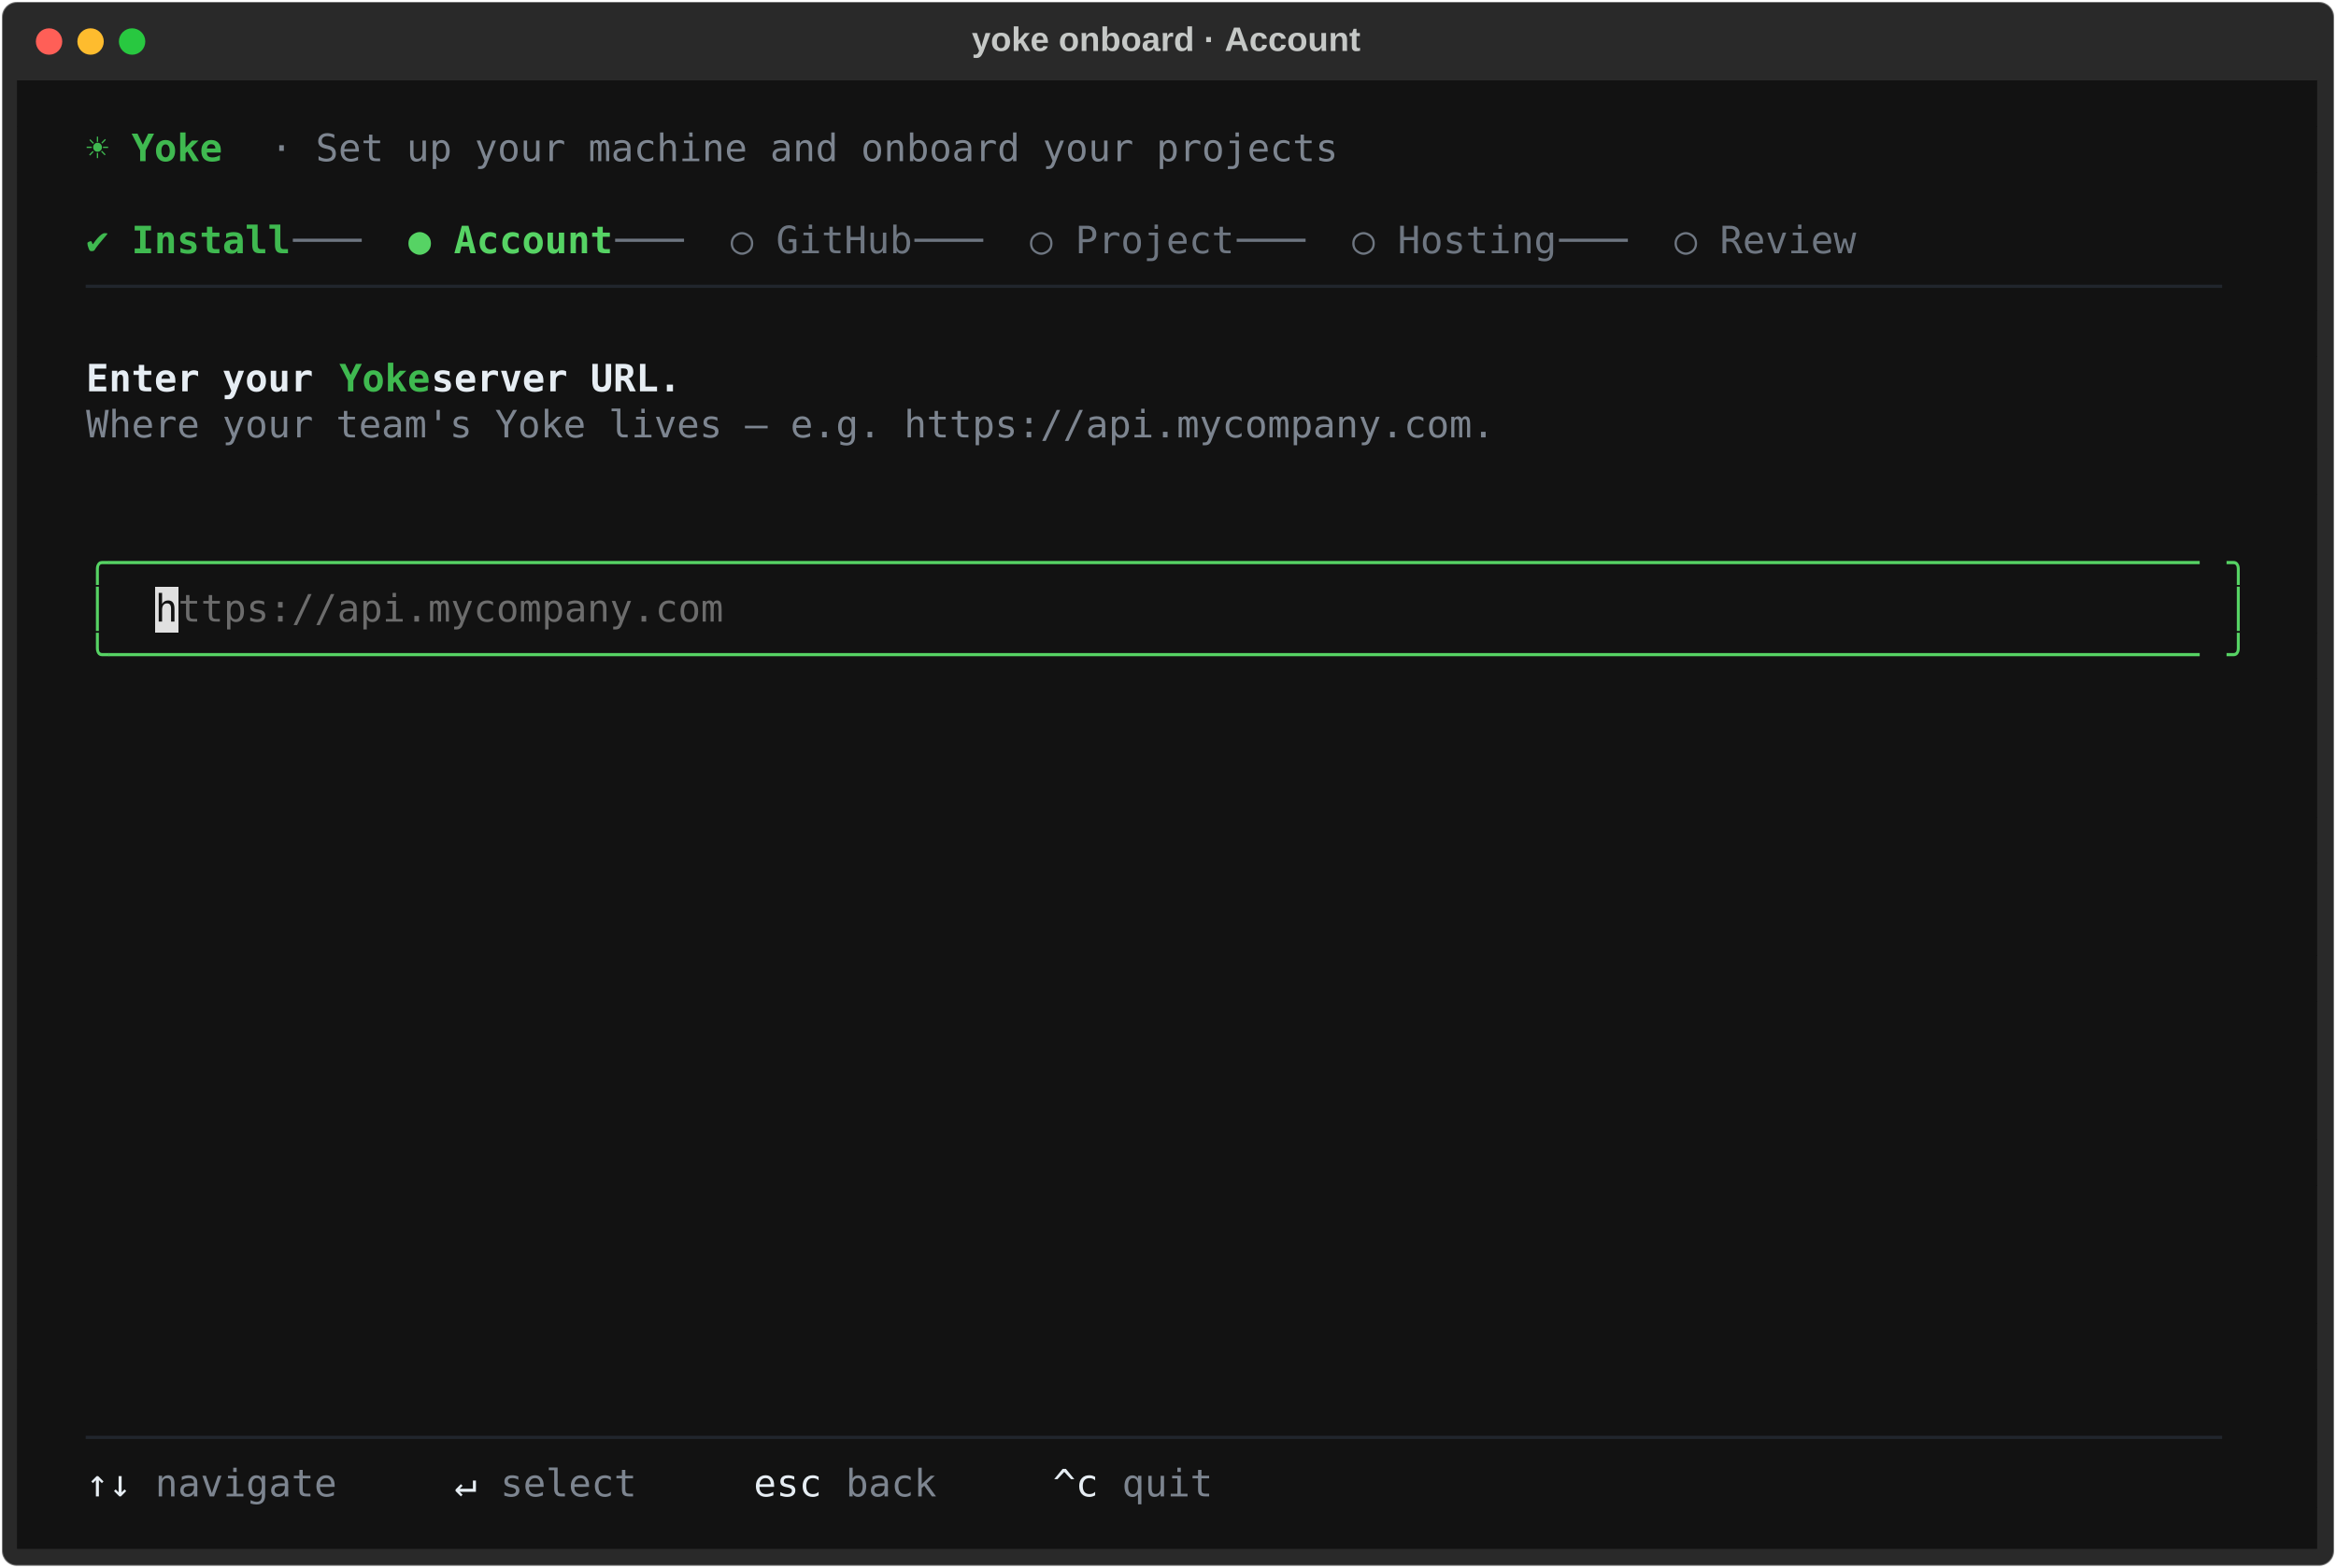
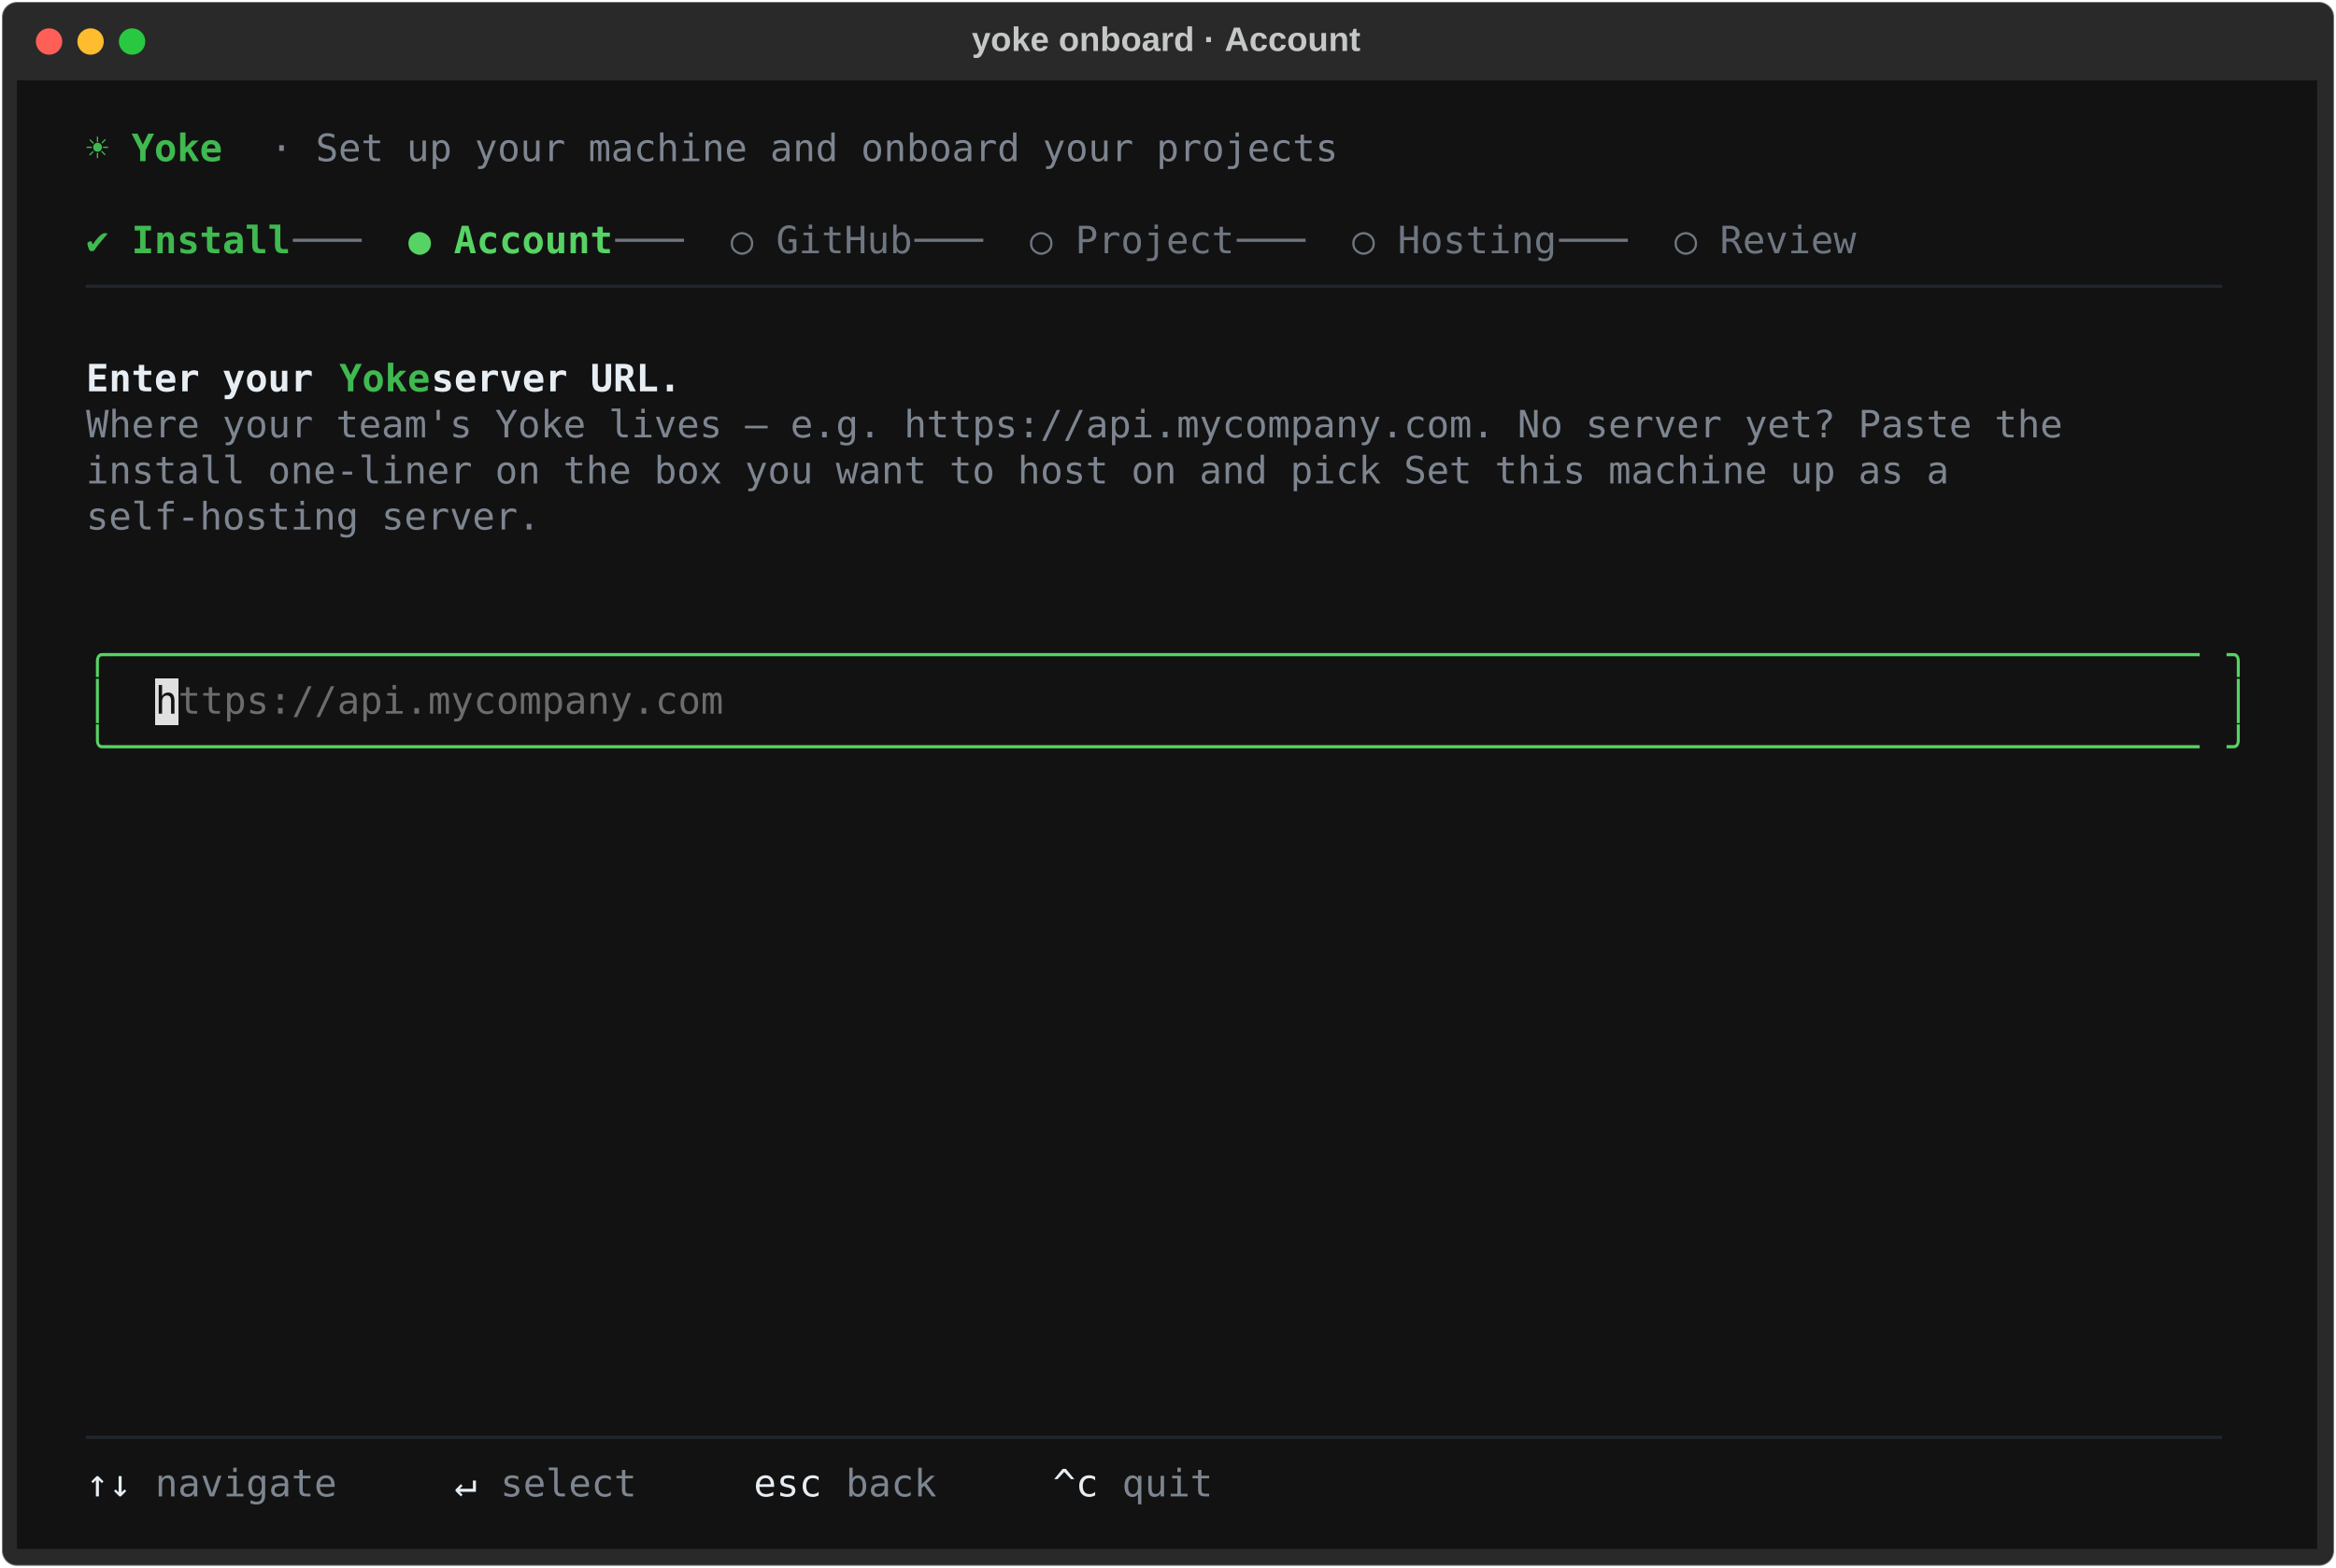
<svg xmlns="http://www.w3.org/2000/svg" class="rich-terminal" viewBox="0 0 1238 830.8">
  <style>

    @font-face {
        font-family: "Fira Code";
        src: local("FiraCode-Regular"),
                url("https://cdnjs.cloudflare.com/ajax/libs/firacode/{{VERSION}}/woff2/FiraCode-Regular.woff2") format("woff2"),
                url("https://cdnjs.cloudflare.com/ajax/libs/firacode/{{VERSION}}/woff/FiraCode-Regular.woff") format("woff");
        font-style: normal;
        font-weight: 400;
    }
    @font-face {
        font-family: "Fira Code";
        src: local("FiraCode-Bold"),
                url("https://cdnjs.cloudflare.com/ajax/libs/firacode/{{VERSION}}/woff2/FiraCode-Bold.woff2") format("woff2"),
                url("https://cdnjs.cloudflare.com/ajax/libs/firacode/{{VERSION}}/woff/FiraCode-Bold.woff") format("woff");
        font-style: bold;
        font-weight: 700;
    }

    .terminal-YOKE-matrix {
        font-family: Fira Code, monospace;
        font-size: 20px;
        line-height: 24.4px;
        font-variant-east-asian: full-width;
    }

    .terminal-YOKE-title {
        font-size: 18px;
        font-weight: bold;
        font-family: arial;
    }

.terminal-YOKE-r2 { fill: #3fb950;font-weight: bold }
.terminal-YOKE-r3 { fill: #e6edf3 }
.terminal-YOKE-r4 { fill: #7d8590 }
.terminal-YOKE-r5 { fill: #6e7681 }
.terminal-YOKE-r6 { fill: #56d364;font-weight: bold }
.terminal-YOKE-r7 { fill: #21262d }
.terminal-YOKE-r8 { fill: #e6edf3;font-weight: bold }
.terminal-YOKE-r9 { fill: #56d364 }
.terminal-YOKE-r10 { fill: #121212 }
.terminal-YOKE-r11 { fill: #6c6c6c }
    </style>
  <defs>
    <clipPath id="terminal-YOKE-clip-terminal">
      <rect x="0" y="0" width="1219.0" height="779.8" />
    </clipPath>
    <clipPath id="terminal-YOKE-line-0">
      <rect x="0" y="1.5" width="1220" height="24.65" />
    </clipPath>
    <clipPath id="terminal-YOKE-line-1">
      <rect x="0" y="25.9" width="1220" height="24.65" />
    </clipPath>
    <clipPath id="terminal-YOKE-line-2">
      <rect x="0" y="50.3" width="1220" height="24.65" />
    </clipPath>
    <clipPath id="terminal-YOKE-line-3">
      <rect x="0" y="74.7" width="1220" height="24.65" />
    </clipPath>
    <clipPath id="terminal-YOKE-line-4">
      <rect x="0" y="99.1" width="1220" height="24.65" />
    </clipPath>
    <clipPath id="terminal-YOKE-line-5">
      <rect x="0" y="123.5" width="1220" height="24.65" />
    </clipPath>
    <clipPath id="terminal-YOKE-line-6">
      <rect x="0" y="147.9" width="1220" height="24.65" />
    </clipPath>
    <clipPath id="terminal-YOKE-line-7">
      <rect x="0" y="172.3" width="1220" height="24.65" />
    </clipPath>
    <clipPath id="terminal-YOKE-line-8">
      <rect x="0" y="196.7" width="1220" height="24.65" />
    </clipPath>
    <clipPath id="terminal-YOKE-line-9">
      <rect x="0" y="221.1" width="1220" height="24.65" />
    </clipPath>
    <clipPath id="terminal-YOKE-line-10">
      <rect x="0" y="245.5" width="1220" height="24.65" />
    </clipPath>
    <clipPath id="terminal-YOKE-line-11">
      <rect x="0" y="269.9" width="1220" height="24.65" />
    </clipPath>
    <clipPath id="terminal-YOKE-line-12">
      <rect x="0" y="294.3" width="1220" height="24.65" />
    </clipPath>
    <clipPath id="terminal-YOKE-line-13">
      <rect x="0" y="318.7" width="1220" height="24.65" />
    </clipPath>
    <clipPath id="terminal-YOKE-line-14">
      <rect x="0" y="343.1" width="1220" height="24.65" />
    </clipPath>
    <clipPath id="terminal-YOKE-line-15">
      <rect x="0" y="367.5" width="1220" height="24.65" />
    </clipPath>
    <clipPath id="terminal-YOKE-line-16">
      <rect x="0" y="391.9" width="1220" height="24.65" />
    </clipPath>
    <clipPath id="terminal-YOKE-line-17">
      <rect x="0" y="416.3" width="1220" height="24.65" />
    </clipPath>
    <clipPath id="terminal-YOKE-line-18">
      <rect x="0" y="440.7" width="1220" height="24.65" />
    </clipPath>
    <clipPath id="terminal-YOKE-line-19">
      <rect x="0" y="465.1" width="1220" height="24.65" />
    </clipPath>
    <clipPath id="terminal-YOKE-line-20">
      <rect x="0" y="489.5" width="1220" height="24.65" />
    </clipPath>
    <clipPath id="terminal-YOKE-line-21">
      <rect x="0" y="513.9" width="1220" height="24.65" />
    </clipPath>
    <clipPath id="terminal-YOKE-line-22">
      <rect x="0" y="538.3" width="1220" height="24.65" />
    </clipPath>
    <clipPath id="terminal-YOKE-line-23">
      <rect x="0" y="562.7" width="1220" height="24.65" />
    </clipPath>
    <clipPath id="terminal-YOKE-line-24">
      <rect x="0" y="587.1" width="1220" height="24.65" />
    </clipPath>
    <clipPath id="terminal-YOKE-line-25">
      <rect x="0" y="611.5" width="1220" height="24.65" />
    </clipPath>
    <clipPath id="terminal-YOKE-line-26">
      <rect x="0" y="635.9" width="1220" height="24.65" />
    </clipPath>
    <clipPath id="terminal-YOKE-line-27">
      <rect x="0" y="660.3" width="1220" height="24.65" />
    </clipPath>
    <clipPath id="terminal-YOKE-line-28">
      <rect x="0" y="684.7" width="1220" height="24.65" />
    </clipPath>
    <clipPath id="terminal-YOKE-line-29">
      <rect x="0" y="709.1" width="1220" height="24.65" />
    </clipPath>
    <clipPath id="terminal-YOKE-line-30">
      <rect x="0" y="733.5" width="1220" height="24.65" />
    </clipPath>
  </defs>
  <rect fill="#292929" stroke="rgba(255,255,255,0.35)" stroke-width="1" x="1" y="1" width="1236" height="828.8" rx="8" />
  <text class="terminal-YOKE-title" fill="#c5c8c6" text-anchor="middle" x="618" y="27">yoke onboard · Account</text>
  <g transform="translate(26,22)">
    <circle cx="0" cy="0" r="7" fill="#ff5f57" />
    <circle cx="22" cy="0" r="7" fill="#febc2e" />
    <circle cx="44" cy="0" r="7" fill="#28c840" />
  </g>
  <g transform="translate(9, 41)" clip-path="url(#terminal-YOKE-clip-terminal)">
    <rect fill="#121212" x="0" y="1.5" width="1220" height="24.65" shape-rendering="crispEdges" />
    <rect fill="#121212" x="0" y="25.9" width="36.6" height="24.65" shape-rendering="crispEdges" />
    <rect fill="#121212" x="36.6" y="25.9" width="73.2" height="24.65" shape-rendering="crispEdges" />
    <rect fill="#121212" x="109.8" y="25.9" width="24.4" height="24.65" shape-rendering="crispEdges" />
    <rect fill="#121212" x="134.2" y="25.9" width="573.4" height="24.65" shape-rendering="crispEdges" />
    <rect fill="#121212" x="707.6" y="25.9" width="512.4" height="24.65" shape-rendering="crispEdges" />
    <rect fill="#121212" x="0" y="50.3" width="1220" height="24.65" shape-rendering="crispEdges" />
    <rect fill="#121212" x="0" y="74.7" width="36.6" height="24.65" shape-rendering="crispEdges" />
    <rect fill="#121212" x="36.6" y="74.7" width="109.8" height="24.65" shape-rendering="crispEdges" />
    <rect fill="#121212" x="146.4" y="74.7" width="61" height="24.65" shape-rendering="crispEdges" />
    <rect fill="#121212" x="207.4" y="74.7" width="109.8" height="24.65" shape-rendering="crispEdges" />
    <rect fill="#121212" x="317.2" y="74.7" width="61" height="24.65" shape-rendering="crispEdges" />
    <rect fill="#121212" x="378.2" y="74.7" width="97.6" height="24.65" shape-rendering="crispEdges" />
    <rect fill="#121212" x="475.8" y="74.7" width="61" height="24.65" shape-rendering="crispEdges" />
    <rect fill="#121212" x="536.8" y="74.7" width="109.8" height="24.65" shape-rendering="crispEdges" />
    <rect fill="#121212" x="646.6" y="74.7" width="61" height="24.65" shape-rendering="crispEdges" />
    <rect fill="#121212" x="707.6" y="74.7" width="109.8" height="24.65" shape-rendering="crispEdges" />
    <rect fill="#121212" x="817.4" y="74.7" width="61" height="24.65" shape-rendering="crispEdges" />
    <rect fill="#121212" x="878.4" y="74.7" width="97.6" height="24.65" shape-rendering="crispEdges" />
    <rect fill="#121212" x="976" y="74.7" width="244" height="24.65" shape-rendering="crispEdges" />
    <rect fill="#121212" x="0" y="99.1" width="36.6" height="24.65" shape-rendering="crispEdges" />
    <rect fill="#121212" x="36.6" y="99.1" width="1146.8" height="24.65" shape-rendering="crispEdges" />
    <rect fill="#121212" x="1183.4" y="99.1" width="36.6" height="24.65" shape-rendering="crispEdges" />
    <rect fill="#121212" x="0" y="123.5" width="1220" height="24.65" shape-rendering="crispEdges" />
    <rect fill="#121212" x="0" y="147.9" width="36.6" height="24.65" shape-rendering="crispEdges" />
    <rect fill="#121212" x="36.6" y="147.9" width="134.2" height="24.65" shape-rendering="crispEdges" />
    <rect fill="#121212" x="170.8" y="147.9" width="48.8" height="24.65" shape-rendering="crispEdges" />
    <rect fill="#121212" x="219.6" y="147.9" width="146.4" height="24.65" shape-rendering="crispEdges" />
    <rect fill="#121212" x="366" y="147.9" width="854" height="24.65" shape-rendering="crispEdges" />
    <rect fill="#121212" x="0" y="172.3" width="36.6" height="24.65" shape-rendering="crispEdges" />
-     <rect fill="#121212" x="36.6" y="172.3" width="756.4" height="24.65" shape-rendering="crispEdges" />
-     <rect fill="#121212" x="793" y="172.3" width="390.4" height="24.65" shape-rendering="crispEdges" />
+     <rect fill="#121212" x="36.6" y="172.3" width="1061.4" height="24.65" shape-rendering="crispEdges" />
+     <rect fill="#121212" x="1098" y="172.3" width="85.4" height="24.65" shape-rendering="crispEdges" />
    <rect fill="#121212" x="1183.4" y="172.3" width="36.6" height="24.65" shape-rendering="crispEdges" />
    <rect fill="#121212" x="0" y="196.7" width="36.6" height="24.65" shape-rendering="crispEdges" />
-     <rect fill="#121212" x="36.6" y="196.7" width="0" height="24.65" shape-rendering="crispEdges" />
-     <rect fill="#121212" x="36.6" y="196.7" width="1183.4" height="24.65" shape-rendering="crispEdges" />
+     <rect fill="#121212" x="36.6" y="196.7" width="1000.4" height="24.65" shape-rendering="crispEdges" />
+     <rect fill="#121212" x="1037" y="196.7" width="146.4" height="24.65" shape-rendering="crispEdges" />
+     <rect fill="#121212" x="1183.4" y="196.7" width="36.6" height="24.65" shape-rendering="crispEdges" />
    <rect fill="#121212" x="0" y="221.1" width="36.6" height="24.65" shape-rendering="crispEdges" />
-     <rect fill="#121212" x="36.6" y="221.1" width="1183.4" height="24.65" shape-rendering="crispEdges" />
+     <rect fill="#121212" x="36.6" y="221.1" width="244" height="24.65" shape-rendering="crispEdges" />
+     <rect fill="#121212" x="280.6" y="221.1" width="902.8" height="24.65" shape-rendering="crispEdges" />
+     <rect fill="#121212" x="1183.4" y="221.1" width="36.6" height="24.65" shape-rendering="crispEdges" />
    <rect fill="#121212" x="0" y="245.5" width="36.6" height="24.65" shape-rendering="crispEdges" />
-     <rect fill="#121212" x="36.6" y="245.5" width="12.2" height="24.65" shape-rendering="crispEdges" />
-     <rect fill="#121212" x="48.8" y="245.5" width="1122.4" height="24.65" shape-rendering="crispEdges" />
-     <rect fill="#121212" x="1171.2" y="245.5" width="12.2" height="24.65" shape-rendering="crispEdges" />
-     <rect fill="#121212" x="1183.4" y="245.5" width="36.6" height="24.65" shape-rendering="crispEdges" />
+     <rect fill="#121212" x="36.6" y="245.5" width="0" height="24.65" shape-rendering="crispEdges" />
+     <rect fill="#121212" x="36.6" y="245.5" width="1183.4" height="24.65" shape-rendering="crispEdges" />
    <rect fill="#121212" x="0" y="269.9" width="36.6" height="24.65" shape-rendering="crispEdges" />
-     <rect fill="#121212" x="36.6" y="269.9" width="12.2" height="24.65" shape-rendering="crispEdges" />
-     <rect fill="#121212" x="48.8" y="269.9" width="24.4" height="24.65" shape-rendering="crispEdges" />
-     <rect fill="#e0e0e0" x="73.2" y="269.9" width="12.2" height="24.65" shape-rendering="crispEdges" />
-     <rect fill="#121212" x="85.4" y="269.9" width="292.8" height="24.65" shape-rendering="crispEdges" />
-     <rect fill="#121212" x="378.2" y="269.9" width="768.6" height="24.65" shape-rendering="crispEdges" />
-     <rect fill="#121212" x="1146.8" y="269.9" width="24.4" height="24.65" shape-rendering="crispEdges" />
-     <rect fill="#121212" x="1171.2" y="269.9" width="12.2" height="24.65" shape-rendering="crispEdges" />
-     <rect fill="#121212" x="1183.4" y="269.9" width="36.6" height="24.65" shape-rendering="crispEdges" />
+     <rect fill="#121212" x="36.6" y="269.9" width="1183.4" height="24.65" shape-rendering="crispEdges" />
    <rect fill="#121212" x="0" y="294.3" width="36.6" height="24.65" shape-rendering="crispEdges" />
    <rect fill="#121212" x="36.6" y="294.3" width="12.2" height="24.65" shape-rendering="crispEdges" />
    <rect fill="#121212" x="48.8" y="294.3" width="1122.4" height="24.65" shape-rendering="crispEdges" />
    <rect fill="#121212" x="1171.2" y="294.3" width="12.2" height="24.65" shape-rendering="crispEdges" />
    <rect fill="#121212" x="1183.4" y="294.3" width="36.6" height="24.65" shape-rendering="crispEdges" />
    <rect fill="#121212" x="0" y="318.7" width="36.6" height="24.65" shape-rendering="crispEdges" />
-     <rect fill="#121212" x="36.6" y="318.7" width="1183.4" height="24.65" shape-rendering="crispEdges" />
+     <rect fill="#121212" x="36.6" y="318.7" width="12.2" height="24.65" shape-rendering="crispEdges" />
+     <rect fill="#121212" x="48.8" y="318.7" width="24.4" height="24.65" shape-rendering="crispEdges" />
+     <rect fill="#e0e0e0" x="73.2" y="318.7" width="12.2" height="24.65" shape-rendering="crispEdges" />
+     <rect fill="#121212" x="85.4" y="318.7" width="292.8" height="24.65" shape-rendering="crispEdges" />
+     <rect fill="#121212" x="378.2" y="318.7" width="768.6" height="24.65" shape-rendering="crispEdges" />
+     <rect fill="#121212" x="1146.8" y="318.7" width="24.4" height="24.65" shape-rendering="crispEdges" />
+     <rect fill="#121212" x="1171.2" y="318.7" width="12.2" height="24.65" shape-rendering="crispEdges" />
+     <rect fill="#121212" x="1183.4" y="318.7" width="36.6" height="24.65" shape-rendering="crispEdges" />
    <rect fill="#121212" x="0" y="343.1" width="36.6" height="24.65" shape-rendering="crispEdges" />
-     <rect fill="#121212" x="36.6" y="343.1" width="0" height="24.65" shape-rendering="crispEdges" />
-     <rect fill="#121212" x="36.6" y="343.1" width="1183.4" height="24.65" shape-rendering="crispEdges" />
+     <rect fill="#121212" x="36.6" y="343.1" width="12.2" height="24.65" shape-rendering="crispEdges" />
+     <rect fill="#121212" x="48.8" y="343.1" width="1122.4" height="24.65" shape-rendering="crispEdges" />
+     <rect fill="#121212" x="1171.2" y="343.1" width="12.2" height="24.65" shape-rendering="crispEdges" />
+     <rect fill="#121212" x="1183.4" y="343.1" width="36.6" height="24.65" shape-rendering="crispEdges" />
    <rect fill="#121212" x="0" y="367.5" width="36.6" height="24.65" shape-rendering="crispEdges" />
    <rect fill="#121212" x="36.6" y="367.5" width="1183.4" height="24.65" shape-rendering="crispEdges" />
    <rect fill="#121212" x="0" y="391.9" width="36.6" height="24.65" shape-rendering="crispEdges" />
+     <rect fill="#121212" x="36.6" y="391.9" width="0" height="24.65" shape-rendering="crispEdges" />
    <rect fill="#121212" x="36.6" y="391.9" width="1183.4" height="24.65" shape-rendering="crispEdges" />
    <rect fill="#121212" x="0" y="416.3" width="36.6" height="24.65" shape-rendering="crispEdges" />
    <rect fill="#121212" x="36.6" y="416.3" width="1183.4" height="24.65" shape-rendering="crispEdges" />
    <rect fill="#121212" x="0" y="440.7" width="36.6" height="24.65" shape-rendering="crispEdges" />
    <rect fill="#121212" x="36.6" y="440.7" width="1183.4" height="24.65" shape-rendering="crispEdges" />
    <rect fill="#121212" x="0" y="465.1" width="36.6" height="24.65" shape-rendering="crispEdges" />
    <rect fill="#121212" x="36.6" y="465.1" width="1183.4" height="24.65" shape-rendering="crispEdges" />
    <rect fill="#121212" x="0" y="489.5" width="36.6" height="24.65" shape-rendering="crispEdges" />
    <rect fill="#121212" x="36.6" y="489.5" width="1183.4" height="24.65" shape-rendering="crispEdges" />
    <rect fill="#121212" x="0" y="513.9" width="36.6" height="24.65" shape-rendering="crispEdges" />
    <rect fill="#121212" x="36.6" y="513.9" width="1183.4" height="24.65" shape-rendering="crispEdges" />
    <rect fill="#121212" x="0" y="538.3" width="36.6" height="24.65" shape-rendering="crispEdges" />
    <rect fill="#121212" x="36.6" y="538.3" width="1183.4" height="24.65" shape-rendering="crispEdges" />
    <rect fill="#121212" x="0" y="562.7" width="36.6" height="24.65" shape-rendering="crispEdges" />
    <rect fill="#121212" x="36.6" y="562.7" width="1183.4" height="24.65" shape-rendering="crispEdges" />
    <rect fill="#121212" x="0" y="587.1" width="36.6" height="24.65" shape-rendering="crispEdges" />
    <rect fill="#121212" x="36.6" y="587.1" width="1183.4" height="24.65" shape-rendering="crispEdges" />
    <rect fill="#121212" x="0" y="611.5" width="36.6" height="24.65" shape-rendering="crispEdges" />
    <rect fill="#121212" x="36.6" y="611.5" width="1183.4" height="24.65" shape-rendering="crispEdges" />
    <rect fill="#121212" x="0" y="635.9" width="36.6" height="24.65" shape-rendering="crispEdges" />
    <rect fill="#121212" x="36.6" y="635.9" width="1183.4" height="24.65" shape-rendering="crispEdges" />
    <rect fill="#121212" x="0" y="660.3" width="36.6" height="24.65" shape-rendering="crispEdges" />
    <rect fill="#121212" x="36.6" y="660.3" width="1183.4" height="24.65" shape-rendering="crispEdges" />
    <rect fill="#121212" x="0" y="684.7" width="36.6" height="24.65" shape-rendering="crispEdges" />
    <rect fill="#121212" x="36.6" y="684.7" width="1183.4" height="24.65" shape-rendering="crispEdges" />
    <rect fill="#121212" x="0" y="709.1" width="36.6" height="24.65" shape-rendering="crispEdges" />
    <rect fill="#121212" x="36.6" y="709.1" width="1146.8" height="24.65" shape-rendering="crispEdges" />
    <rect fill="#121212" x="1183.4" y="709.1" width="36.6" height="24.65" shape-rendering="crispEdges" />
    <rect fill="#121212" x="0" y="733.5" width="36.6" height="24.65" shape-rendering="crispEdges" />
    <rect fill="#121212" x="36.6" y="733.5" width="24.4" height="24.65" shape-rendering="crispEdges" />
    <rect fill="#121212" x="61" y="733.5" width="12.2" height="24.65" shape-rendering="crispEdges" />
    <rect fill="#121212" x="73.2" y="733.5" width="97.6" height="24.65" shape-rendering="crispEdges" />
    <rect fill="#121212" x="170.8" y="733.5" width="61" height="24.65" shape-rendering="crispEdges" />
    <rect fill="#121212" x="231.8" y="733.5" width="12.2" height="24.65" shape-rendering="crispEdges" />
    <rect fill="#121212" x="244" y="733.5" width="12.2" height="24.65" shape-rendering="crispEdges" />
    <rect fill="#121212" x="256.2" y="733.5" width="73.2" height="24.65" shape-rendering="crispEdges" />
    <rect fill="#121212" x="329.4" y="733.5" width="61" height="24.65" shape-rendering="crispEdges" />
    <rect fill="#121212" x="390.4" y="733.5" width="36.6" height="24.65" shape-rendering="crispEdges" />
    <rect fill="#121212" x="427" y="733.5" width="12.2" height="24.65" shape-rendering="crispEdges" />
    <rect fill="#121212" x="439.2" y="733.5" width="48.8" height="24.65" shape-rendering="crispEdges" />
    <rect fill="#121212" x="488" y="733.5" width="61" height="24.65" shape-rendering="crispEdges" />
    <rect fill="#121212" x="549" y="733.5" width="24.4" height="24.65" shape-rendering="crispEdges" />
    <rect fill="#121212" x="573.4" y="733.5" width="12.2" height="24.65" shape-rendering="crispEdges" />
    <rect fill="#121212" x="585.6" y="733.5" width="48.8" height="24.65" shape-rendering="crispEdges" />
    <rect fill="#121212" x="634.4" y="733.5" width="585.6" height="24.65" shape-rendering="crispEdges" />
    <rect fill="#121212" x="0" y="757.9" width="1220" height="24.65" shape-rendering="crispEdges" />
    <g class="terminal-YOKE-matrix">
      <text class="terminal-YOKE-r2" x="36.6" y="44.4" textLength="73.2" clip-path="url(#terminal-YOKE-line-1)">☀ Yoke</text>
      <text class="terminal-YOKE-r4" x="134.2" y="44.4" textLength="573.4" clip-path="url(#terminal-YOKE-line-1)">· Set up your machine and onboard your projects</text>
      <text class="terminal-YOKE-r2" x="36.6" y="93.2" textLength="109.8" clip-path="url(#terminal-YOKE-line-3)">✔ Install</text>
      <text class="terminal-YOKE-r5" x="146.4" y="93.2" textLength="61" clip-path="url(#terminal-YOKE-line-3)"> ─── </text>
      <text class="terminal-YOKE-r6" x="207.4" y="93.2" textLength="109.8" clip-path="url(#terminal-YOKE-line-3)">● Account</text>
      <text class="terminal-YOKE-r5" x="317.2" y="93.2" textLength="61" clip-path="url(#terminal-YOKE-line-3)"> ─── </text>
      <text class="terminal-YOKE-r5" x="378.2" y="93.2" textLength="97.6" clip-path="url(#terminal-YOKE-line-3)">○ GitHub</text>
      <text class="terminal-YOKE-r5" x="475.8" y="93.2" textLength="61" clip-path="url(#terminal-YOKE-line-3)"> ─── </text>
      <text class="terminal-YOKE-r5" x="536.8" y="93.2" textLength="109.8" clip-path="url(#terminal-YOKE-line-3)">○ Project</text>
      <text class="terminal-YOKE-r5" x="646.6" y="93.2" textLength="61" clip-path="url(#terminal-YOKE-line-3)"> ─── </text>
      <text class="terminal-YOKE-r5" x="707.6" y="93.2" textLength="109.8" clip-path="url(#terminal-YOKE-line-3)">○ Hosting</text>
      <text class="terminal-YOKE-r5" x="817.4" y="93.2" textLength="61" clip-path="url(#terminal-YOKE-line-3)"> ─── </text>
      <text class="terminal-YOKE-r5" x="878.4" y="93.2" textLength="97.6" clip-path="url(#terminal-YOKE-line-3)">○ Review</text>
      <text class="terminal-YOKE-r7" x="36.6" y="117.6" textLength="1146.8" clip-path="url(#terminal-YOKE-line-4)">──────────────────────────────────────────────────────────────────────────────────────────────</text>
      <text class="terminal-YOKE-r8" x="36.6" y="166.4" textLength="134.2" clip-path="url(#terminal-YOKE-line-6)">Enter your </text>
      <text class="terminal-YOKE-r2" x="170.8" y="166.4" textLength="48.8" clip-path="url(#terminal-YOKE-line-6)">Yoke</text>
      <text class="terminal-YOKE-r8" x="219.6" y="166.4" textLength="146.4" clip-path="url(#terminal-YOKE-line-6)"> server URL.</text>
-       <text class="terminal-YOKE-r4" x="36.6" y="190.8" textLength="756.4" clip-path="url(#terminal-YOKE-line-7)">Where your team's Yoke lives — e.g. https://api.mycompany.com.</text>
-       <text class="terminal-YOKE-r9" x="36.6" y="264" textLength="12.2" clip-path="url(#terminal-YOKE-line-10)">╭</text>
-       <text class="terminal-YOKE-r9" x="48.8" y="264" textLength="1122.4" clip-path="url(#terminal-YOKE-line-10)">────────────────────────────────────────────────────────────────────────────────────────────</text>
-       <text class="terminal-YOKE-r9" x="1171.2" y="264" textLength="12.2" clip-path="url(#terminal-YOKE-line-10)">╮</text>
-       <text class="terminal-YOKE-r9" x="36.6" y="288.4" textLength="12.2" clip-path="url(#terminal-YOKE-line-11)">│</text>
-       <text class="terminal-YOKE-r10" x="73.2" y="288.4" textLength="12.2" clip-path="url(#terminal-YOKE-line-11)">h</text>
-       <text class="terminal-YOKE-r11" x="85.4" y="288.4" textLength="292.8" clip-path="url(#terminal-YOKE-line-11)">ttps://api.mycompany.com</text>
-       <text class="terminal-YOKE-r9" x="1171.2" y="288.4" textLength="12.2" clip-path="url(#terminal-YOKE-line-11)">│</text>
-       <text class="terminal-YOKE-r9" x="36.6" y="312.8" textLength="12.2" clip-path="url(#terminal-YOKE-line-12)">╰</text>
+       <text class="terminal-YOKE-r4" x="36.6" y="190.8" textLength="1061.4" clip-path="url(#terminal-YOKE-line-7)">Where your team's Yoke lives — e.g. https://api.mycompany.com. No server yet? Paste the</text>
+       <text class="terminal-YOKE-r4" x="36.6" y="215.2" textLength="1000.4" clip-path="url(#terminal-YOKE-line-8)">install one-liner on the box you want to host on and pick Set this machine up as a</text>
+       <text class="terminal-YOKE-r4" x="36.6" y="239.6" textLength="244" clip-path="url(#terminal-YOKE-line-9)">self-hosting server.</text>
+       <text class="terminal-YOKE-r9" x="36.6" y="312.8" textLength="12.2" clip-path="url(#terminal-YOKE-line-12)">╭</text>
      <text class="terminal-YOKE-r9" x="48.8" y="312.8" textLength="1122.4" clip-path="url(#terminal-YOKE-line-12)">────────────────────────────────────────────────────────────────────────────────────────────</text>
-       <text class="terminal-YOKE-r9" x="1171.2" y="312.8" textLength="12.2" clip-path="url(#terminal-YOKE-line-12)">╯</text>
+       <text class="terminal-YOKE-r9" x="1171.2" y="312.8" textLength="12.2" clip-path="url(#terminal-YOKE-line-12)">╮</text>
+       <text class="terminal-YOKE-r9" x="36.6" y="337.2" textLength="12.2" clip-path="url(#terminal-YOKE-line-13)">│</text>
+       <text class="terminal-YOKE-r10" x="73.2" y="337.2" textLength="12.2" clip-path="url(#terminal-YOKE-line-13)">h</text>
+       <text class="terminal-YOKE-r11" x="85.4" y="337.2" textLength="292.8" clip-path="url(#terminal-YOKE-line-13)">ttps://api.mycompany.com</text>
+       <text class="terminal-YOKE-r9" x="1171.2" y="337.2" textLength="12.2" clip-path="url(#terminal-YOKE-line-13)">│</text>
+       <text class="terminal-YOKE-r9" x="36.6" y="361.6" textLength="12.2" clip-path="url(#terminal-YOKE-line-14)">╰</text>
+       <text class="terminal-YOKE-r9" x="48.8" y="361.6" textLength="1122.4" clip-path="url(#terminal-YOKE-line-14)">────────────────────────────────────────────────────────────────────────────────────────────</text>
+       <text class="terminal-YOKE-r9" x="1171.2" y="361.6" textLength="12.2" clip-path="url(#terminal-YOKE-line-14)">╯</text>
      <text class="terminal-YOKE-r7" x="36.6" y="727.6" textLength="1146.8" clip-path="url(#terminal-YOKE-line-29)">──────────────────────────────────────────────────────────────────────────────────────────────</text>
      <text class="terminal-YOKE-r3" x="36.6" y="752" textLength="24.4" clip-path="url(#terminal-YOKE-line-30)">↑↓</text>
      <text class="terminal-YOKE-r4" x="73.2" y="752" textLength="97.6" clip-path="url(#terminal-YOKE-line-30)">navigate</text>
      <text class="terminal-YOKE-r3" x="231.8" y="752" textLength="12.2" clip-path="url(#terminal-YOKE-line-30)">↵</text>
      <text class="terminal-YOKE-r4" x="256.2" y="752" textLength="73.2" clip-path="url(#terminal-YOKE-line-30)">select</text>
      <text class="terminal-YOKE-r3" x="390.4" y="752" textLength="36.6" clip-path="url(#terminal-YOKE-line-30)">esc</text>
      <text class="terminal-YOKE-r4" x="439.2" y="752" textLength="48.8" clip-path="url(#terminal-YOKE-line-30)">back</text>
      <text class="terminal-YOKE-r3" x="549" y="752" textLength="24.4" clip-path="url(#terminal-YOKE-line-30)">^c</text>
      <text class="terminal-YOKE-r4" x="585.6" y="752" textLength="48.8" clip-path="url(#terminal-YOKE-line-30)">quit</text>
    </g>
  </g>
</svg>
